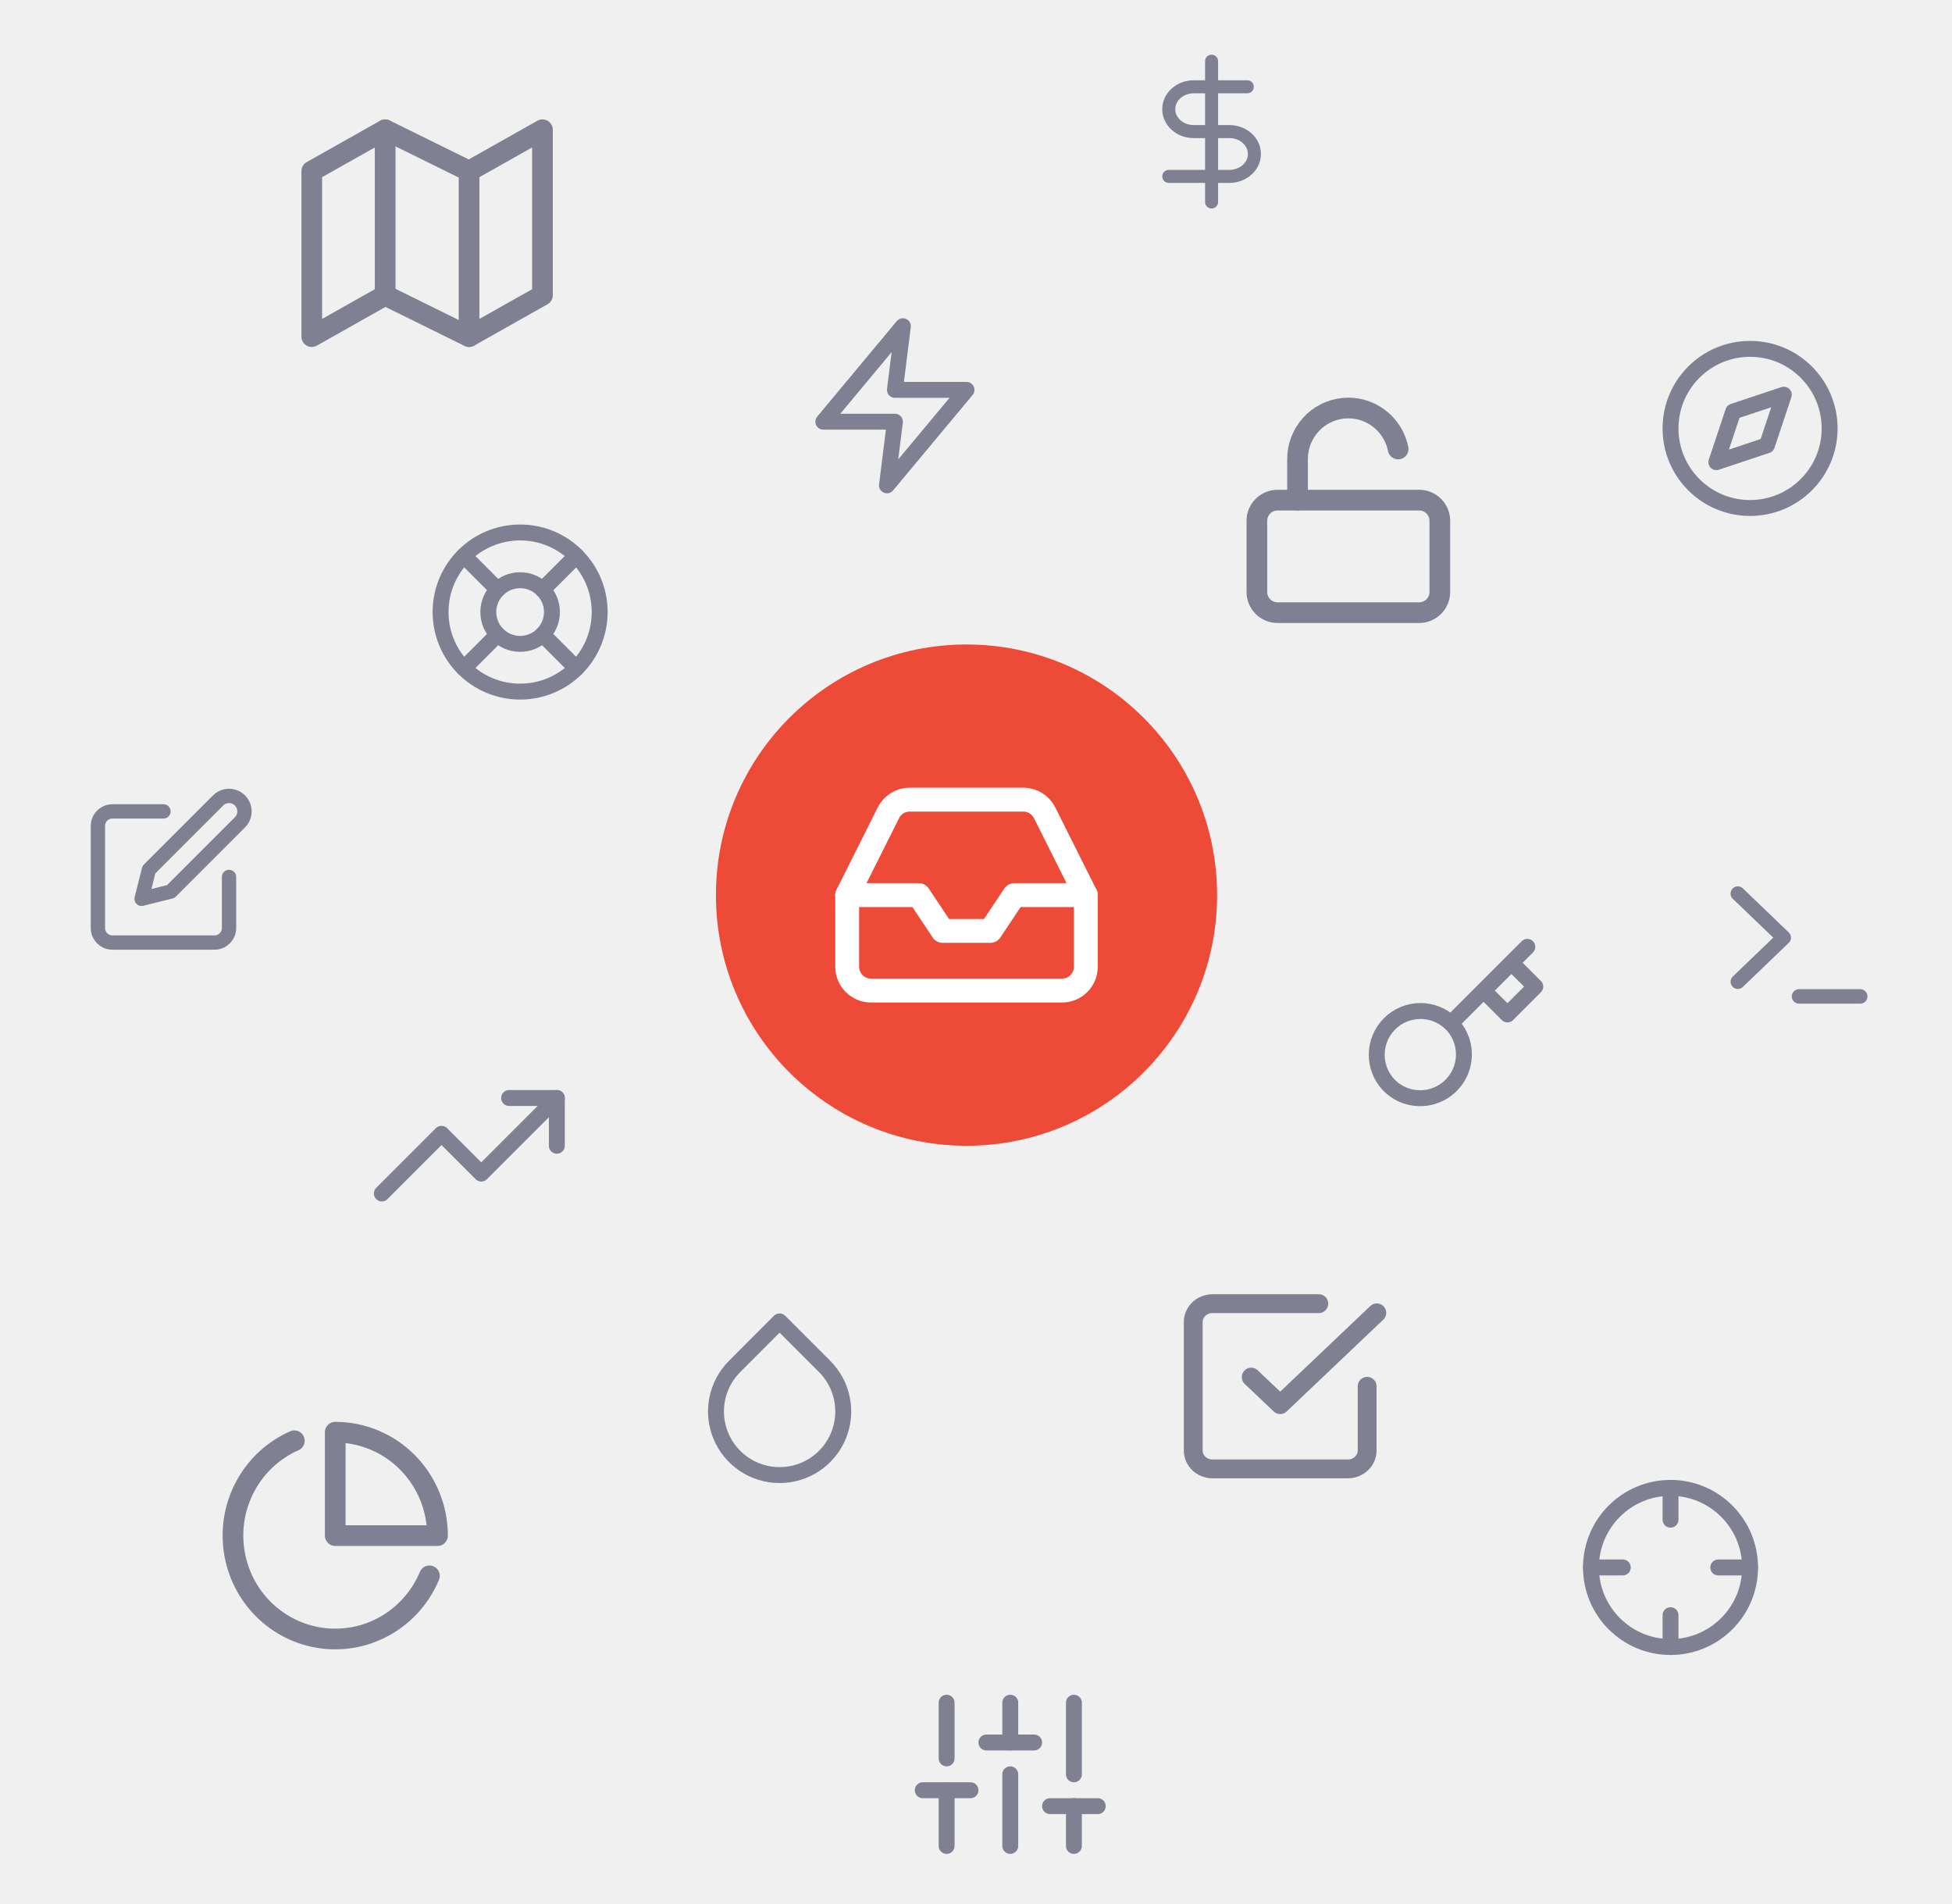
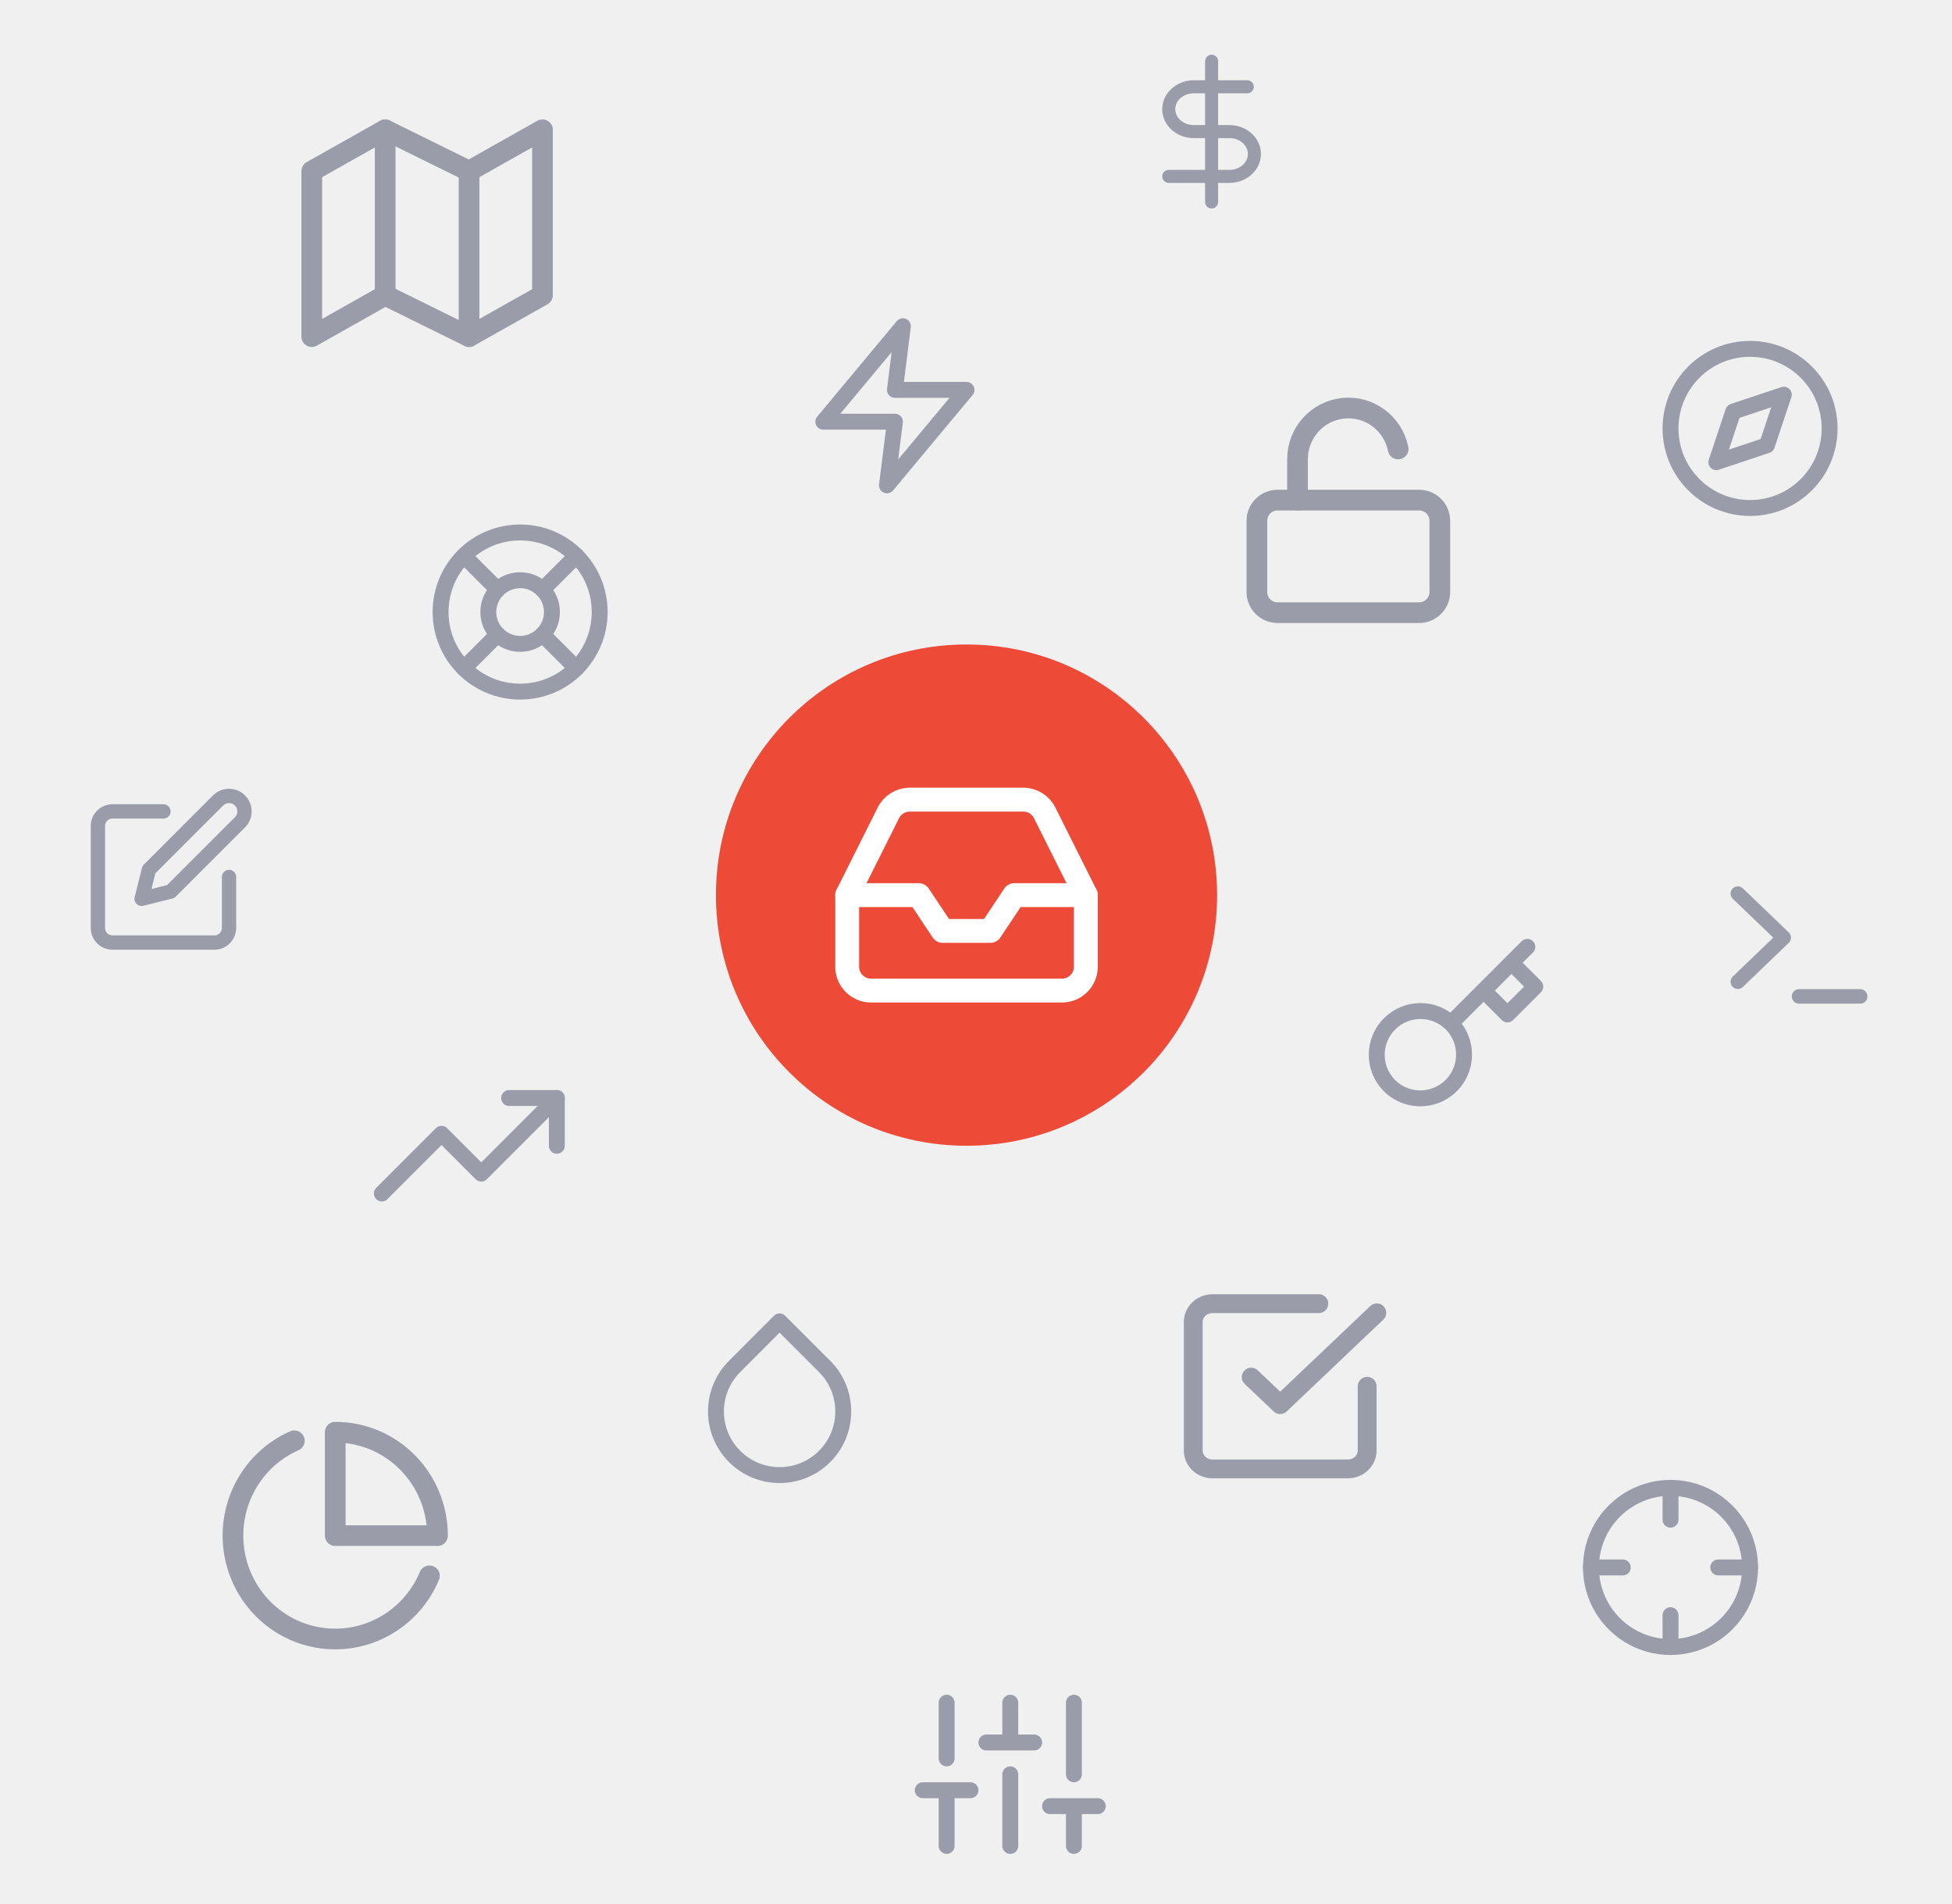
- <svg xmlns="http://www.w3.org/2000/svg" width="319px" height="311px" viewBox="0 0 319 311" version="1.1">
-   <defs />
-   <g id="Page-1" stroke="none" stroke-width="1" fill="none" fill-rule="evenodd">
-     <g id="query-graphic">
-       <g id="inbox-circle" transform="translate(117, 105.3)">
-         <circle id="Oval" fill="#ED4A38" fill-rule="nonzero" cx="40.95" cy="40.95" r="40.95" />
-         <g id="Group" stroke-linecap="round" stroke-linejoin="round" transform="translate(20.8, 24.7)" stroke-width="3.9" stroke="#FFFFFF">
-           <polyline id="Shape" points="39.65 16.25 27.95 16.25 24.05 22.1 16.25 22.1 12.35 16.25 0.65 16.25" />
-           <path d="M7.378,2.814 L0.65,16.25 L0.65,27.95 C0.65,30.104 2.396,31.85 4.55,31.85 L35.75,31.85 C37.904,31.85 39.65,30.104 39.65,27.95 L39.65,16.25 L32.922,2.814 C32.264,1.489 30.912,0.651 29.432,0.65 L10.868,0.65 C9.388,0.651 8.036,1.489 7.378,2.814 Z" id="Shape" />
-         </g>
-       </g>
-       <g id="check-square" transform="translate(195, 213)" stroke-linecap="round" stroke-width="3.076" stroke="#7F8192" stroke-linejoin="round">
-         <polyline id="Shape" points="9.474 12 14.211 16.5 30 1.5" />
-         <path d="M28.421,13.5 L28.421,24 C28.421,25.657 27.007,27 25.263,27 L3.158,27 C1.414,27 0,25.657 0,24 L0,3 C0,1.343 1.414,0 3.158,0 L20.526,0" id="Shape" />
-       </g>
-       <g id="compass" transform="translate(273, 57)" stroke="#7F8192" stroke-width="2.6" stroke-linecap="round" stroke-linejoin="round">
-         <circle id="Oval" cx="13" cy="13" r="13" />
-         <polygon id="Shape" points="18.512 7.488 15.756 15.756 7.488 18.512 10.244 10.244" />
-       </g>
-       <g id="crosshair" transform="translate(260, 243.1)" stroke="#7F8192" stroke-width="2.6" stroke-linecap="round" stroke-linejoin="round">
-         <circle id="Oval" cx="13" cy="13" r="13" />
-         <path d="M26,13 L20.8,13" id="Shape" />
-         <path d="M5.2,13 L0,13" id="Shape" />
-         <path d="M13,5.2 L13,0" id="Shape" />
-         <path d="M13,26 L13,20.8" id="Shape" />
-       </g>
-       <g id="dollar-sign" transform="translate(191, 10)" stroke="#7F8192" stroke-width="2.129" stroke-linecap="round" stroke-linejoin="round">
-         <path d="M7,0 L7,23" id="Shape" />
-         <path d="M12.833,4.182 L4.083,4.182 C1.828,4.182 -8.8817842e-16,5.82 -8.8817842e-16,7.841 C-8.8817842e-16,9.862 1.828,11.5 4.083,11.5 L9.917,11.5 C12.172,11.5 14,13.138 14,15.159 C14,17.18 12.172,18.818 9.917,18.818 L1.48029737e-16,18.818" id="Shape" />
-       </g>
-       <g id="droplet" transform="translate(117, 215)" stroke="#7F8192" stroke-width="2.6" stroke-linecap="round" stroke-linejoin="round">
-         <path d="M10.4,0.897 L17.758,8.255 C20.734,11.229 21.625,15.703 20.015,19.59 C18.406,23.477 14.614,26.011 10.406,26.011 C6.199,26.011 2.407,23.477 0.798,19.59 C-0.812,15.703 0.079,11.229 3.055,8.255 L10.4,0.897 Z" id="Shape" />
-       </g>
-       <g id="edit" transform="translate(16, 129)" stroke="#7F8192" stroke-width="2.34" stroke-linecap="round" stroke-linejoin="round">
-         <path d="M10.714,3.571 L2.381,3.571 C1.066,3.571 0,4.637 0,5.952 L0,22.619 C0,23.934 1.066,25 2.381,25 L19.048,25 C20.363,25 21.429,23.934 21.429,22.619 L21.429,14.286" id="Shape" />
-         <path d="M19.643,1.786 C20.629,0.799 22.228,0.799 23.214,1.786 C24.201,2.772 24.201,4.371 23.214,5.357 L11.905,16.667 L7.143,17.857 L8.333,13.095 L19.643,1.786 Z" id="Shape" />
-       </g>
-       <g id="key" transform="translate(224.9, 154.7)" stroke="#7F8192" stroke-width="2.6" stroke-linecap="round" stroke-linejoin="round">
-         <path d="M24.7,0 L22.1,2.6 L24.7,0 Z M12.207,12.493 C14.033,14.295 14.754,16.938 14.096,19.418 C13.437,21.898 11.5,23.835 9.02,24.493 C6.54,25.152 3.898,24.431 2.096,22.604 C-0.614,19.799 -0.575,15.339 2.183,12.581 C4.941,9.823 9.4,9.785 12.206,12.494 L12.207,12.493 Z M12.207,12.493 L17.55,7.15 L12.207,12.493 Z M17.55,7.15 L21.45,11.05 L26,6.5 L22.1,2.6 L17.55,7.15 Z M17.55,7.15 L22.1,2.6 L17.55,7.15 Z" id="Shape" />
-       </g>
-       <g id="life-buoy" transform="translate(72, 87)" stroke="#7F8192" stroke-width="2.6" stroke-linecap="round" stroke-linejoin="round">
-         <circle id="Oval" cx="13" cy="13" r="13" />
-         <circle id="Oval" cx="13" cy="13" r="5.2" />
-         <path d="M3.809,3.809 L9.321,9.321" id="Shape" />
-         <path d="M16.679,16.679 L22.191,22.191" id="Shape" />
-         <path d="M16.679,9.321 L22.191,3.809" id="Shape" />
-         <path d="M16.679,9.321 L21.268,4.732" id="Shape" />
-         <path d="M3.809,22.191 L9.321,16.679" id="Shape" />
-       </g>
-       <g id="map" transform="translate(50.95, 21.2)" stroke-linecap="round" stroke-width="3.38" stroke="#7F8192" stroke-linejoin="round">
-         <polygon id="Shape" points="0 6.76 0 33.8 11.995 27.04 25.705 33.8 37.7 27.04 37.7 0 25.705 6.76 11.995 0" />
-         <path d="M11.995,0 L11.995,27.04" id="Shape" />
-         <path d="M25.705,6.76 L25.705,33.8" id="Shape" />
-       </g>
-       <g id="pie-chart" transform="translate(36.4, 234)" stroke="#7F8192" stroke-width="3.38" stroke-linecap="round" stroke-linejoin="round">
-         <path d="M33.78,23.474 C30.854,30.469 23.674,34.632 16.226,33.65 C8.778,32.669 2.892,26.786 1.837,19.267 C0.781,11.747 4.816,4.44 11.7,1.403" id="Shape" />
-         <path d="M35.1,16.9 C35.1,12.418 33.339,8.119 30.204,4.95 C27.07,1.781 22.819,3.75255382e-16 18.386,0 L18.386,16.9 L35.1,16.9 Z" id="Shape" />
-       </g>
-       <g id="sliders" transform="translate(150.8, 278.2)" stroke="#7F8192" stroke-width="2.6" stroke-linecap="round" stroke-linejoin="round">
-         <path d="M3.9,23.4 L3.9,14.3" id="Shape" />
-         <path d="M3.9,9.1 L3.9,0" id="Shape" />
-         <path d="M14.3,23.4 L14.3,11.7" id="Shape" />
-         <path d="M14.3,6.5 L14.3,0" id="Shape" />
-         <path d="M24.7,23.4 L24.7,16.9" id="Shape" />
-         <path d="M24.7,11.7 L24.7,0" id="Shape" />
-         <path d="M0,14.3 L7.8,14.3" id="Shape" />
-         <path d="M10.4,6.5 L18.2,6.5" id="Shape" />
-         <path d="M20.8,16.9 L28.6,16.9" id="Shape" />
-       </g>
-       <g id="terminal" transform="translate(284, 146)" stroke-linecap="round" stroke-width="2.368" stroke="#7F8192" stroke-linejoin="round">
-         <polyline id="Shape" points="0 14.4 7.5 7.2 0 0" />
-         <path d="M10,16.8 L20,16.8" id="Shape" />
-       </g>
-       <g id="trending-up" transform="translate(62.4, 179.4)" stroke-linecap="round" stroke-width="2.6" stroke="#7F8192" stroke-linejoin="round">
-         <polyline id="Shape" points="28.6 0 16.25 12.35 9.75 5.85 0 15.6" />
-         <polyline id="Shape" points="20.8 0 28.6 0 28.6 7.8" />
-       </g>
-       <g id="unlock" transform="translate(205.4, 65)" stroke="#7F8192" stroke-width="3.38" stroke-linecap="round" stroke-linejoin="round">
-         <rect id="Rectangle-path" x="0" y="16.714" width="29.9" height="18.386" rx="3.38" />
-         <path d="M6.644,16.714 L6.644,10.029 C6.64,5.735 9.87,2.137 14.115,1.705 C18.361,1.274 22.24,4.15 23.089,8.357" id="Shape" />
-       </g>
-       <g id="zap" transform="translate(134.55, 53.3)" stroke-linecap="round" stroke-width="2.6" stroke="#7F8192" stroke-linejoin="round">
-         <polygon id="Shape" points="13 0 0 15.6 11.7 15.6 10.4 26 23.4 10.4 11.7 10.4" />
+ <svg xmlns="http://www.w3.org/2000/svg" width="319" height="311">
+   <g fill="none" fill-rule="evenodd">
+     <g transform="translate(117 105.3)">
+       <circle fill="#ED4A38" fill-rule="nonzero" cx="40.95" cy="40.95" r="40.95" />
+       <g stroke-linecap="round" stroke-linejoin="round" transform="translate(20.8 24.7)" stroke-width="3.9" stroke="#FFF">
+         <path d="M39.65 16.25L27.95 16.25 24.05 22.1 16.25 22.1 12.35 16.25 0.65 16.25" />
+         <path d="M7.378 2.814L.65 16.25v11.7a3.9 3.9 0 0 0 3.9 3.9h31.2a3.9 3.9 0 0 0 3.9-3.9v-11.7L32.923 2.814A3.9 3.9 0 0 0 29.431.65H10.868a3.9 3.9 0 0 0-3.49 2.164z" />
      </g>
    </g>
+     <g transform="translate(195 213)" stroke-linecap="round" stroke-width="3.076" stroke="#9A9CAA" stroke-linejoin="round">
+       <path d="M9.474 12L14.211 16.5 30 1.5" />
+       <path d="M28.421 13.5V24c0 1.657-1.414 3-3.158 3H3.158C1.414 27 0 25.657 0 24V3c0-1.657 1.414-3 3.158-3h17.368" />
+     </g>
+     <g transform="translate(273 57)" stroke="#9A9CAA" stroke-width="2.6" stroke-linecap="round" stroke-linejoin="round">
+       <circle cx="13" cy="13" r="13" />
+       <path d="M18.512 7.488L15.756 15.756 7.488 18.512 10.244 10.244z" />
+     </g>
+     <g transform="translate(260 243.1)" stroke="#9A9CAA" stroke-width="2.6" stroke-linecap="round" stroke-linejoin="round">
+       <circle cx="13" cy="13" r="13" />
+       <path d="M26 13h-5.2M5.2 13H0m13-7.8V0m0 26v-5.2" />
+     </g>
+     <g transform="translate(191 10)" stroke="#9A9CAA" stroke-width="2.129" stroke-linecap="round" stroke-linejoin="round">
+       <path d="M7 0v23m5.833-18.818h-8.75C1.828 4.182 0 5.82 0 7.84 0 9.86 1.828 11.5 4.083 11.5h5.834c2.255 0 4.083 1.638 4.083 3.66 0 2.02-1.828 3.658-4.083 3.658H0" />
+     </g>
+     <path d="M127.4 215.897l7.358 7.358a10.4 10.4 0 1 1-14.703 0l7.345-7.358z" stroke="#9A9CAA" stroke-width="2.6" stroke-linecap="round" stroke-linejoin="round" />
+     <g transform="translate(16 130)" stroke="#9A9CAA" stroke-width="2.34" stroke-linecap="round" stroke-linejoin="round">
+       <path d="M10.714 2.571H2.381A2.381 2.381 0 0 0 0 4.952V21.62A2.381 2.381 0 0 0 2.381 24h16.667a2.381 2.381 0 0 0 2.38-2.381v-8.333" />
+       <path d="M19.643.786a2.525 2.525 0 0 1 3.571 3.571l-11.31 11.31-4.761 1.19 1.19-4.762L19.643.785z" />
+     </g>
+     <path d="M249.6 154.7l-2.6 2.6 2.6-2.6zm-12.493 12.493a7.15 7.15 0 1 1-10.111 10.111 7.15 7.15 0 0 1 10.11-10.11l.001-.001zm0 0l5.343-5.343-5.343 5.343zm5.343-5.343l3.9 3.9 4.55-4.55-3.9-3.9-4.55 4.55zm0 0l4.55-4.55-4.55 4.55z" stroke="#9A9CAA" stroke-width="2.6" stroke-linecap="round" stroke-linejoin="round" />
+     <g transform="translate(72 87)" stroke="#9A9CAA" stroke-width="2.6" stroke-linecap="round" stroke-linejoin="round">
+       <circle cx="13" cy="13" r="13" />
+       <circle cx="13" cy="13" r="5.2" />
+       <path d="M3.809 3.809l5.512 5.512m7.358 7.358l5.512 5.512m-5.512-12.87l5.512-5.512m-5.512 5.512l4.589-4.589M3.809 22.191l5.512-5.512" />
+     </g>
+     <g transform="translate(50.95 21.2)" stroke-linecap="round" stroke-width="3.38" stroke="#9A9CAA" stroke-linejoin="round">
+       <path d="M0 6.76L0 33.8 11.995 27.04 25.705 33.8 37.7 27.04 37.7 0 25.705 6.76 11.995 0z" />
+       <path d="M11.995 0v27.04m13.71-20.28V33.8" />
+     </g>
+     <g transform="translate(37.4 234)" stroke="#9A9CAA" stroke-width="3.38" stroke-linecap="round" stroke-linejoin="round">
+       <path d="M32.78 23.474C29.854 30.47 22.674 34.632 15.226 33.65 7.778 32.67 1.892 26.786.836 19.267-.218 11.747 3.817 4.44 10.7 1.403" />
+       <path d="M34.1 16.9c0-4.482-1.761-8.78-4.896-11.95A16.622 16.622 0 0 0 17.386 0v16.9H34.1z" />
+     </g>
+     <g transform="translate(150.8 278.2)" stroke="#9A9CAA" stroke-width="2.6" stroke-linecap="round" stroke-linejoin="round">
+       <path d="M3.9 23.4v-9.1m0-5.2V0m10.4 23.4V11.7m0-5.2V0m10.4 23.4v-6.5m0-5.2V0M0 14.3h7.8m2.6-7.8h7.8m2.6 10.4h7.8" />
+     </g>
+     <g transform="translate(284 146)" stroke-linecap="round" stroke-width="2.368" stroke="#9A9CAA" stroke-linejoin="round">
+       <path d="M0 14.4L7.5 7.2 0 0" />
+       <path d="M10 16.8h10" />
+     </g>
+     <g transform="translate(62.4 179.4)" stroke-linecap="round" stroke-width="2.6" stroke="#9A9CAA" stroke-linejoin="round">
+       <path d="M28.6 0L16.25 12.35 9.75 5.85 0 15.6" />
+       <path d="M20.8 0L28.6 0 28.6 7.8" />
+     </g>
+     <g transform="translate(205.4 66)" stroke="#9A9CAA" stroke-width="3.38" stroke-linecap="round" stroke-linejoin="round">
+       <rect y="15.714" width="29.9" height="18.386" rx="3.38" />
+       <path d="M6.644 15.714V9.03C6.64 4.735 9.87 1.137 14.115.705 18.361.274 22.24 3.15 23.09 7.357" />
+     </g>
+     <path transform="translate(134.55 53.3)" stroke-linecap="round" stroke-width="2.6" stroke="#9A9CAA" stroke-linejoin="round" d="M13 0L0 15.6 11.7 15.6 10.4 26 23.4 10.4 11.7 10.4z" />
  </g>
</svg>
